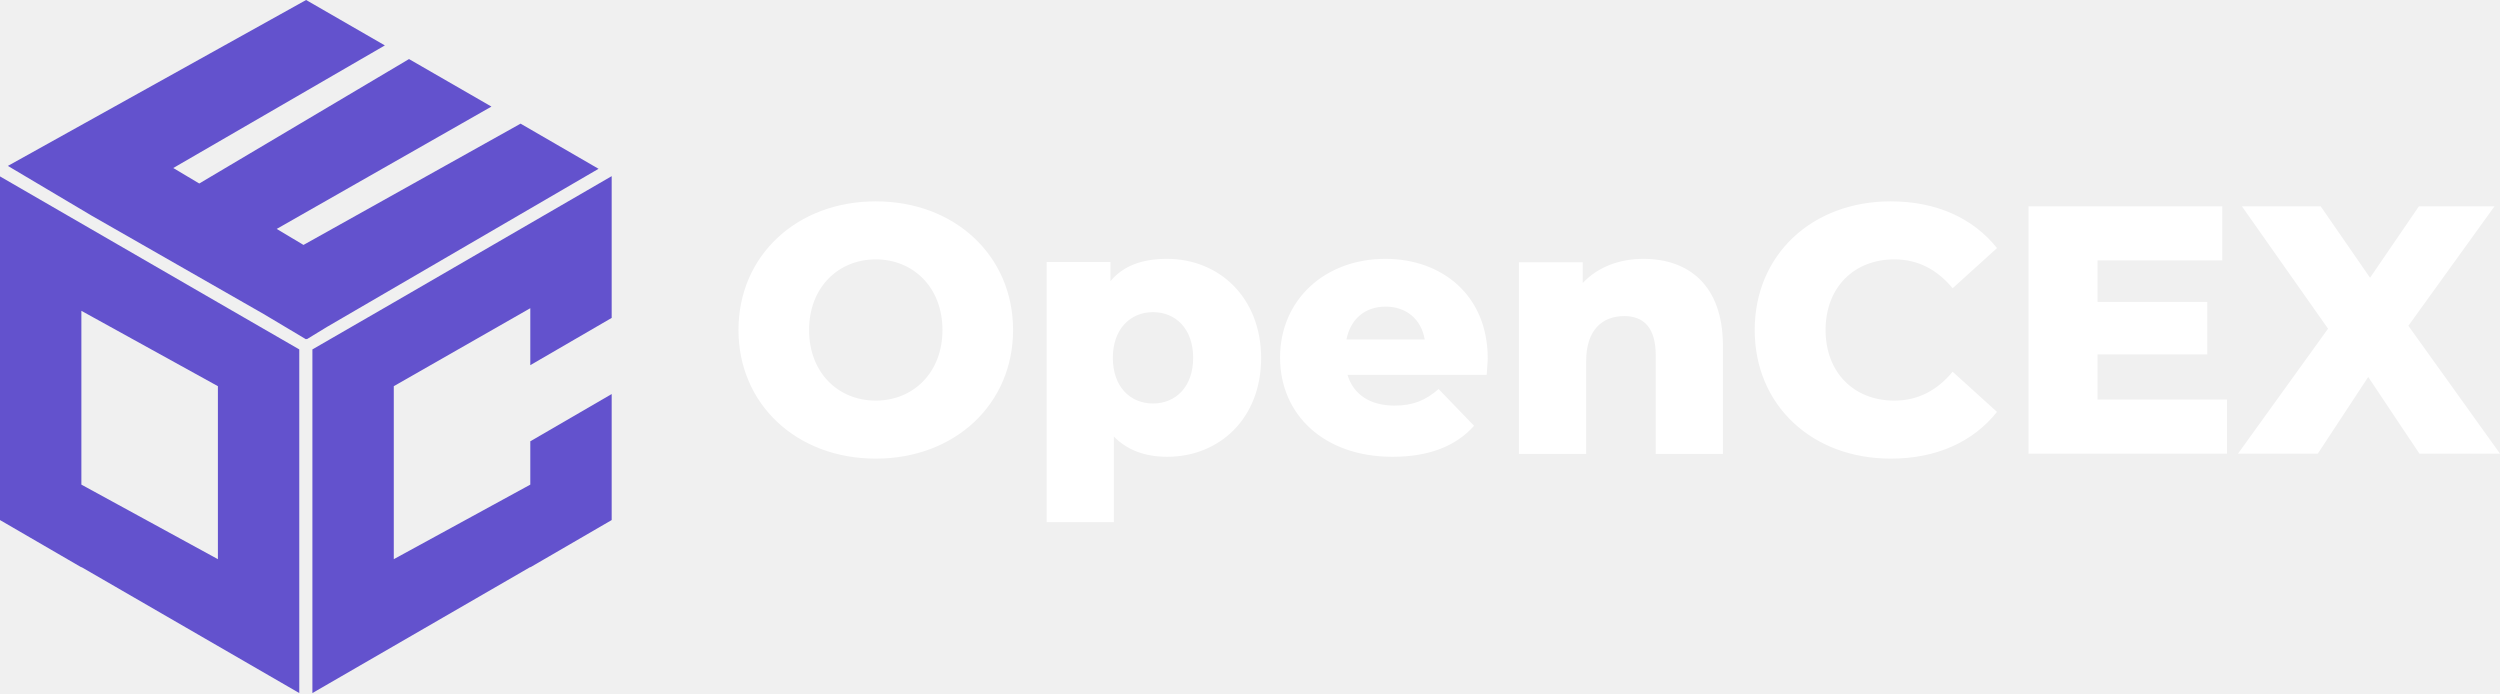
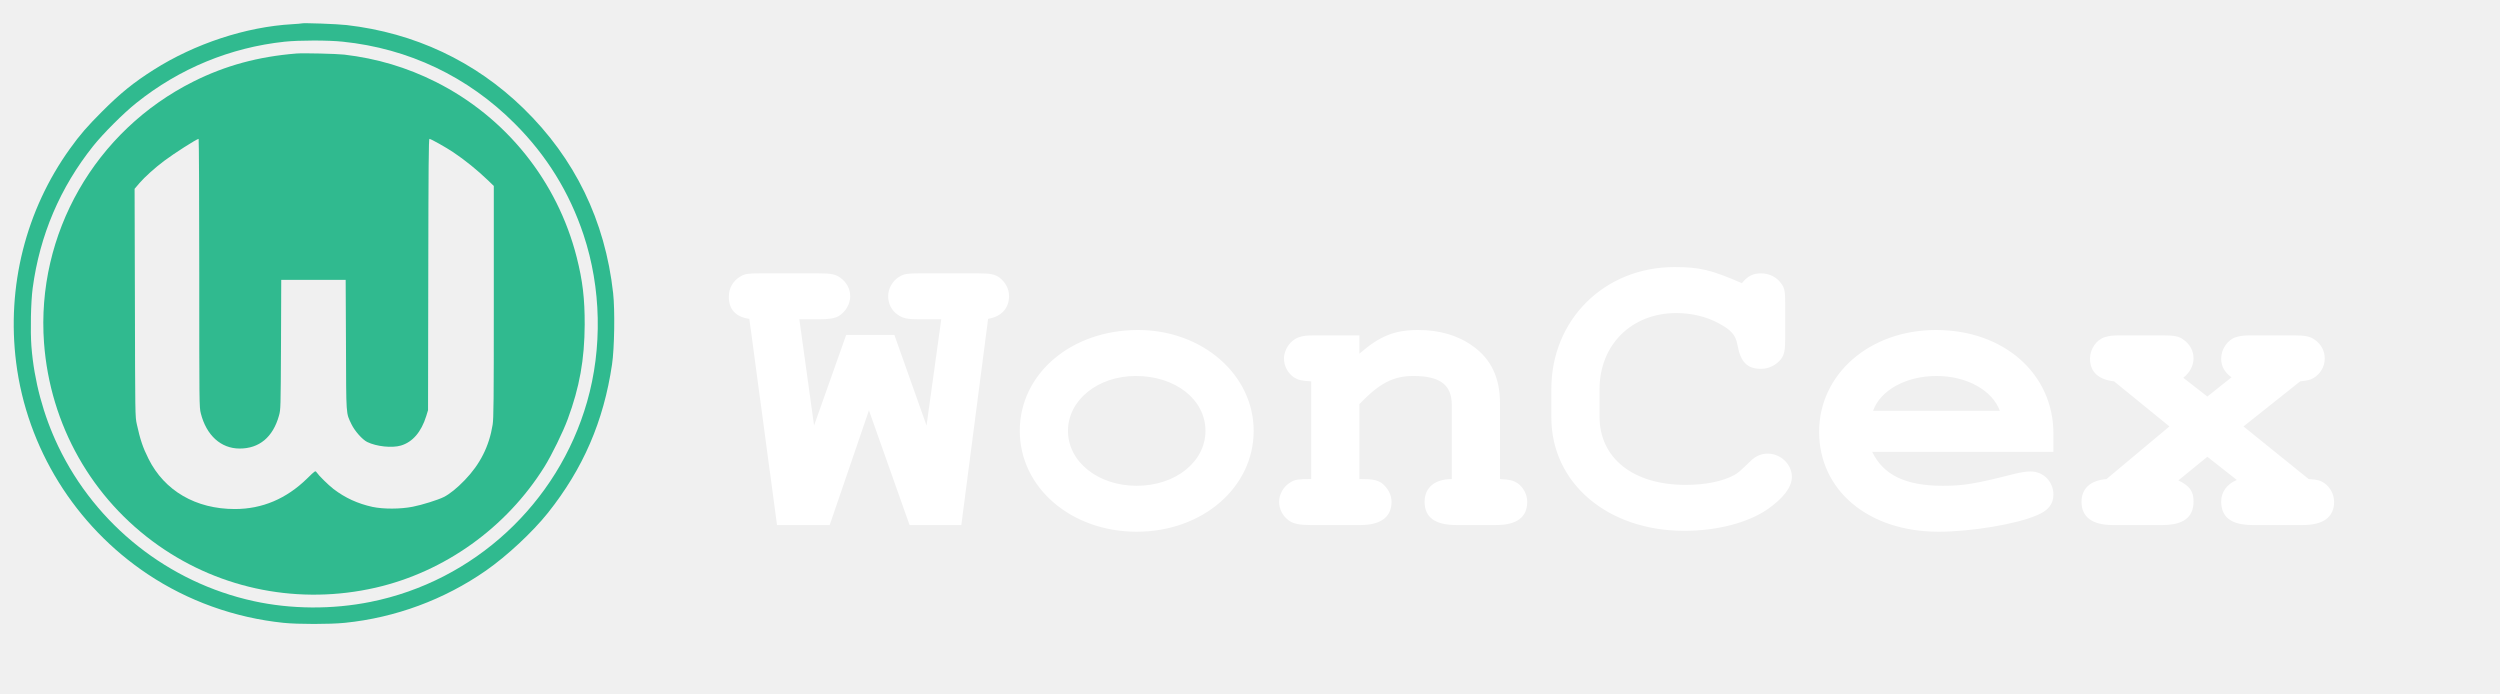
<svg xmlns="http://www.w3.org/2000/svg" version="1.1" id="Layer_1" x="0px" y="0px" viewBox="0 0 952.3 264" style="enable-background:new 0 0 952.3 264;" xml:space="preserve">
  <style type="text/css">
	.st0{fill:#6352CD;}
	.st1{fill:#FFFFFF;}
</style>
  <g>
-     <g>
-       <path class="st0" d="M83,115.2l-83-48v38v92.9l31,18V216l83,48v-43v-57.9v-30L83,115.2L83,115.2z M83,213l-52-28.4v-66.2l52,28.7    V213z M228,64.3l-29.7-17.2l-82.7,46.2l-10.2-6.1l81.8-46.6l-31.4-18.1L75.9,69.9L66,64l80.6-46.7L116.6,0L3,63.2l32,19l65.4,37.4    l16.1,9.6l0.2-0.1l0.2,0.1l7.7-4.7L228,64.3z M150,115.2L150,115.2l-31,17.9v30V221v43l83-48v0.1l31-18v-48l-31,18v16.5L150,213    v-65.9l52-29.7v21.7l31-18v-16v-38L150,115.2z" />
+     <g transform="translate(0,130) scale(0.03,-0.03)" fill="#30ba8f" stroke="none">
+       <path d="M3829 4036 c-2 -2 -55 -6 -118 -10 -588 -33 -1239 -248 -1760 -579   -257 -163 -420 -295 -656 -531 -188 -188 -280 -294 -407 -471 -561 -781 -805   -1749 -683 -2715 138 -1088 749 -2072 1670 -2687 510 -340 1102 -553 1724   -618 184 -19 588 -19 778 0 644 65 1264 295 1793 663 268 187 591 488 786 732   448 562 709 1165 815 1885 31 204 38 694 14 908 -102 920 -486 1710 -1141   2347 -612 595 -1379 956 -2242 1055 -118 14 -563 30 -573 21z m523 -232 c837   -86 1589 -444 2183 -1039 405 -404 695 -873 875 -1414 224 -674 240 -1438 44   -2121 -370 -1291 -1437 -2276 -2749 -2539 -485 -98 -1011 -94 -1485 10 -1081   237 -2001 965 -2480 1964 -190 397 -307 832 -341 1269 -15 195 -7 572 16 741   90 672 348 1277 768 1804 128 160 385 417 548 547 546 437 1192 704 1884 778   183 19 550 20 737 0z" />
+       <path d="M3765 3654 c-485 -39 -903 -153 -1307 -355 -1250 -625 -2000 -1936   -1899 -3319 77 -1041 607 -1980 1457 -2576 799 -560 1792 -752 2752 -533 878   201 1662 762 2145 1536 92 148 235 439 296 605 150 405 213 757 215 1198 1   333 -26 559 -101 855 -246 969 -898 1781 -1791 2229 -365 183 -745 297 -1162   346 -98 11 -516 21 -605 14z m-1235 -2787 c0 -1677 0 -1705 20 -1783 71 -279   255 -445 491 -446 251 -1 425 145 501 417 22 79 22 87 26 903 l3 822 409 0   409 0 4 -827 c3 -915 -1 -858 70 -1007 41 -85 138 -195 200 -225 119 -58 315   -78 427 -45 149 44 259 172 322 374 l23 75 3 1723 c2 1374 5 1722 15 1722 18   0 212 -109 304 -171 149 -100 302 -224 441 -357 l72 -70 0 -1468 c0 -1269 -2   -1482 -15 -1564 -44 -274 -159 -501 -354 -703 -97 -101 -194 -179 -267 -215   -72 -36 -275 -100 -394 -123 -156 -31 -373 -31 -510 -2 -187 41 -347 114 -495   227 -68 53 -185 168 -216 213 -15 22 -17 21 -120 -80 -263 -257 -570 -387   -917 -387 -496 0 -893 231 -1096 637 -72 144 -105 241 -149 441 -21 96 -21   110 -24 1543 l-4 1445 64 75 c63 73 194 192 312 280 123 93 414 279 437 279 4   0 8 -767 8 -1703z" />
    </g>
  </g>
  <g>
    <g>
-       <path class="st1" d="M333.6,76.7c-30.1,0-52.3,20.7-52.3,49s22.2,49,52.3,49s52.3-20.7,52.3-49S363.7,76.7,333.6,76.7z     M333.6,152.6c-14.3,0-25.4-10.6-25.4-26.9c0-16.3,11.2-26.9,25.4-26.9s25.4,10.6,25.4,26.9C359,142,347.8,152.6,333.6,152.6z     M444.5,98.6c-9.5,0-16.7,2.7-21.5,8.5v-7.3h-24.3v99.1h25.6v-32.6c5,5.1,11.8,7.7,20.3,7.7c19.8,0,35.8-14.5,35.8-37.7    C480.3,113.2,464.3,98.6,444.5,98.6z M439.2,153.7c-8.6,0-15.3-6.3-15.3-17.4c0-11,6.7-17.4,15.3-17.4s15.3,6.3,15.3,17.4    C454.5,147.4,447.8,153.7,439.2,153.7z M527.7,98.6c-23,0-40.1,15.6-40.1,37.6c0,21.8,16.8,37.8,42.8,37.8    c13.9,0,24.1-4,31.1-11.8l-13.5-14c-5,4.3-9.7,6.3-16.8,6.3c-9.4,0-15.7-4.3-17.9-11.7h53c0.1-2,0.4-4.4,0.4-6.3    C566.7,112.4,549.2,98.6,527.7,98.6z M512.9,129.3c1.5-7.7,7-12.5,14.9-12.5c7.9,0,13.6,4.8,14.9,12.5H512.9z M626,98.6    c-9.1,0-17.4,3.1-23.1,9.2v-7.9h-24.3v73h25.6v-35.3c0-12.1,6.3-17.2,14.5-17.2c7.4,0,12,4.4,12,14.9v37.6h25.6v-41.7    C656.1,108.5,643.1,98.6,626,98.6z M721.6,98.8c9,0,16.3,3.9,22.2,11l16.9-15.3c-9.1-11.4-23.1-17.8-40.5-17.8    c-29.9,0-51.8,20.3-51.8,49c0,28.7,21.9,49,51.8,49c17.4,0,31.3-6.3,40.5-17.8l-16.9-15.3c-5.9,7.1-13.2,11-22.2,11    c-15.5,0-26.2-10.8-26.2-26.9C695.4,109.5,706.2,98.8,721.6,98.8z M799,135h41.8V115H799V99.2h47.5V78.6h-73.8v94.2h75.6v-20.6    H799V135z M917.4,124.1l32.8-45.5h-28.8l-18.6,27.2L884,78.6h-30l32.8,46.6l-34.3,47.6h30.4l19.2-29.2l19.5,29.2h30.7L917.4,124.1    z" />
+       <text x="280" y="200" font-family="Courier" font-weight="bold" font-size="170" fill="#FFFFFF">WonCex</text>
    </g>
  </g>
</svg>
